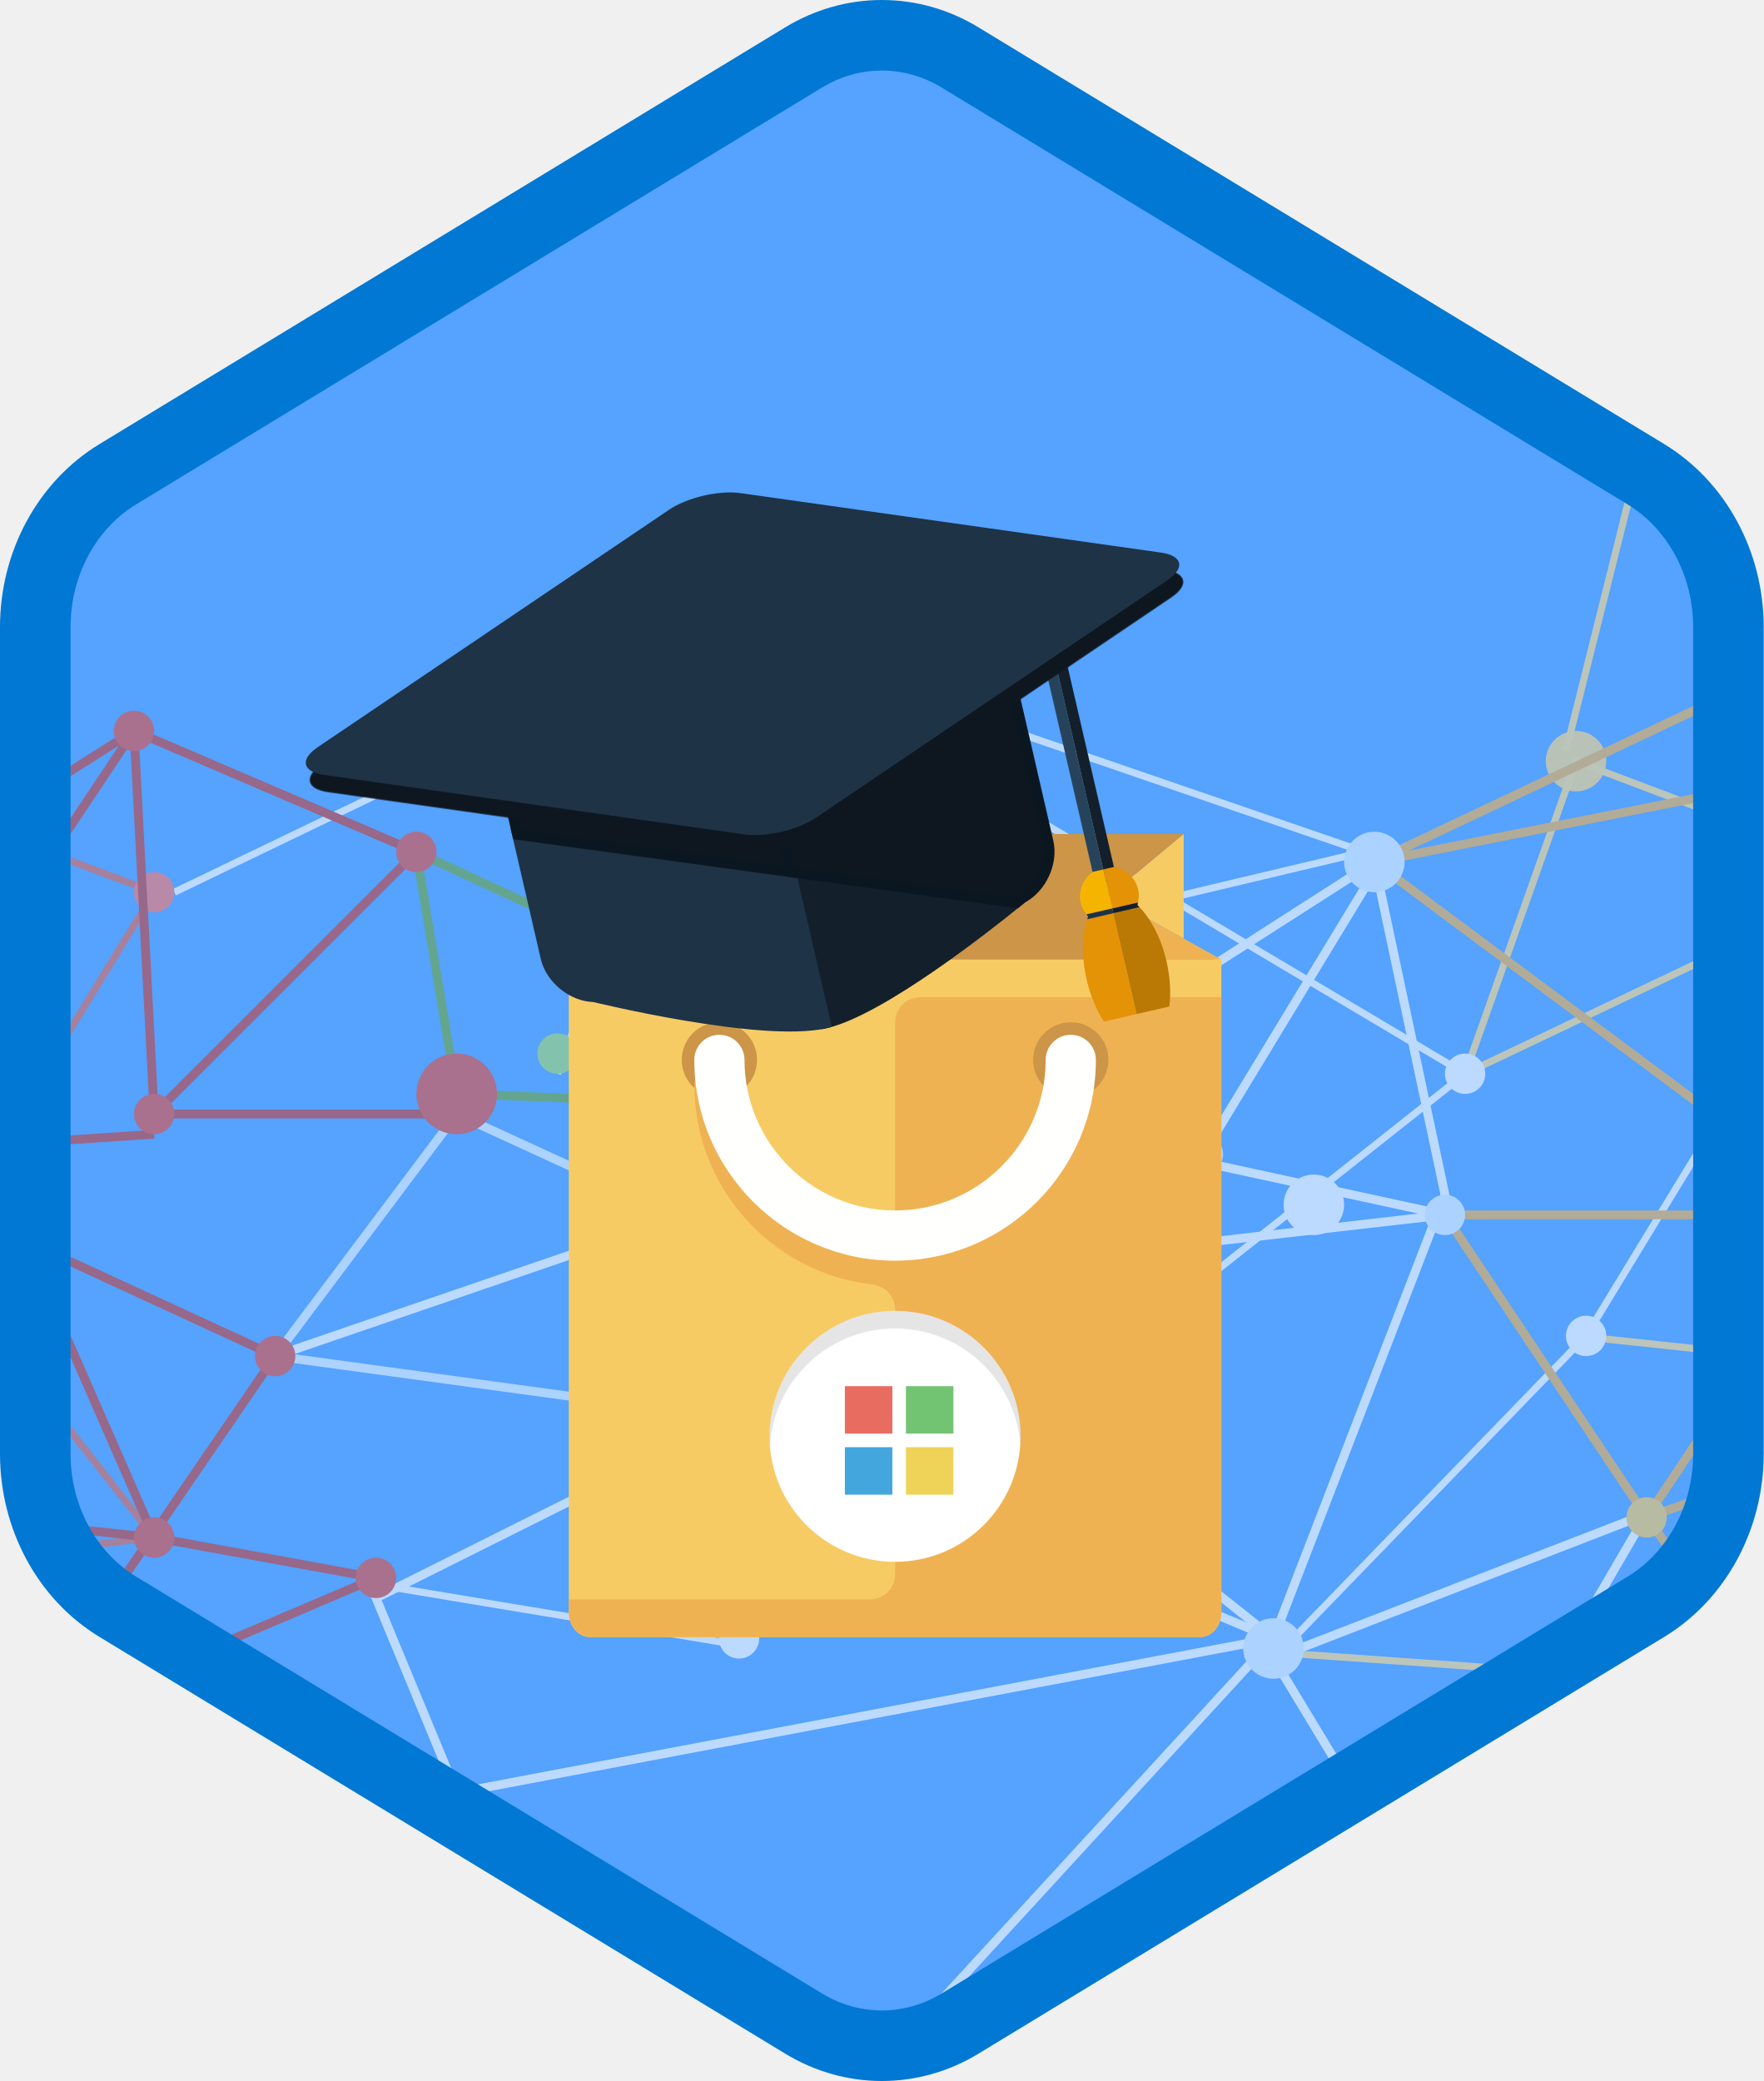
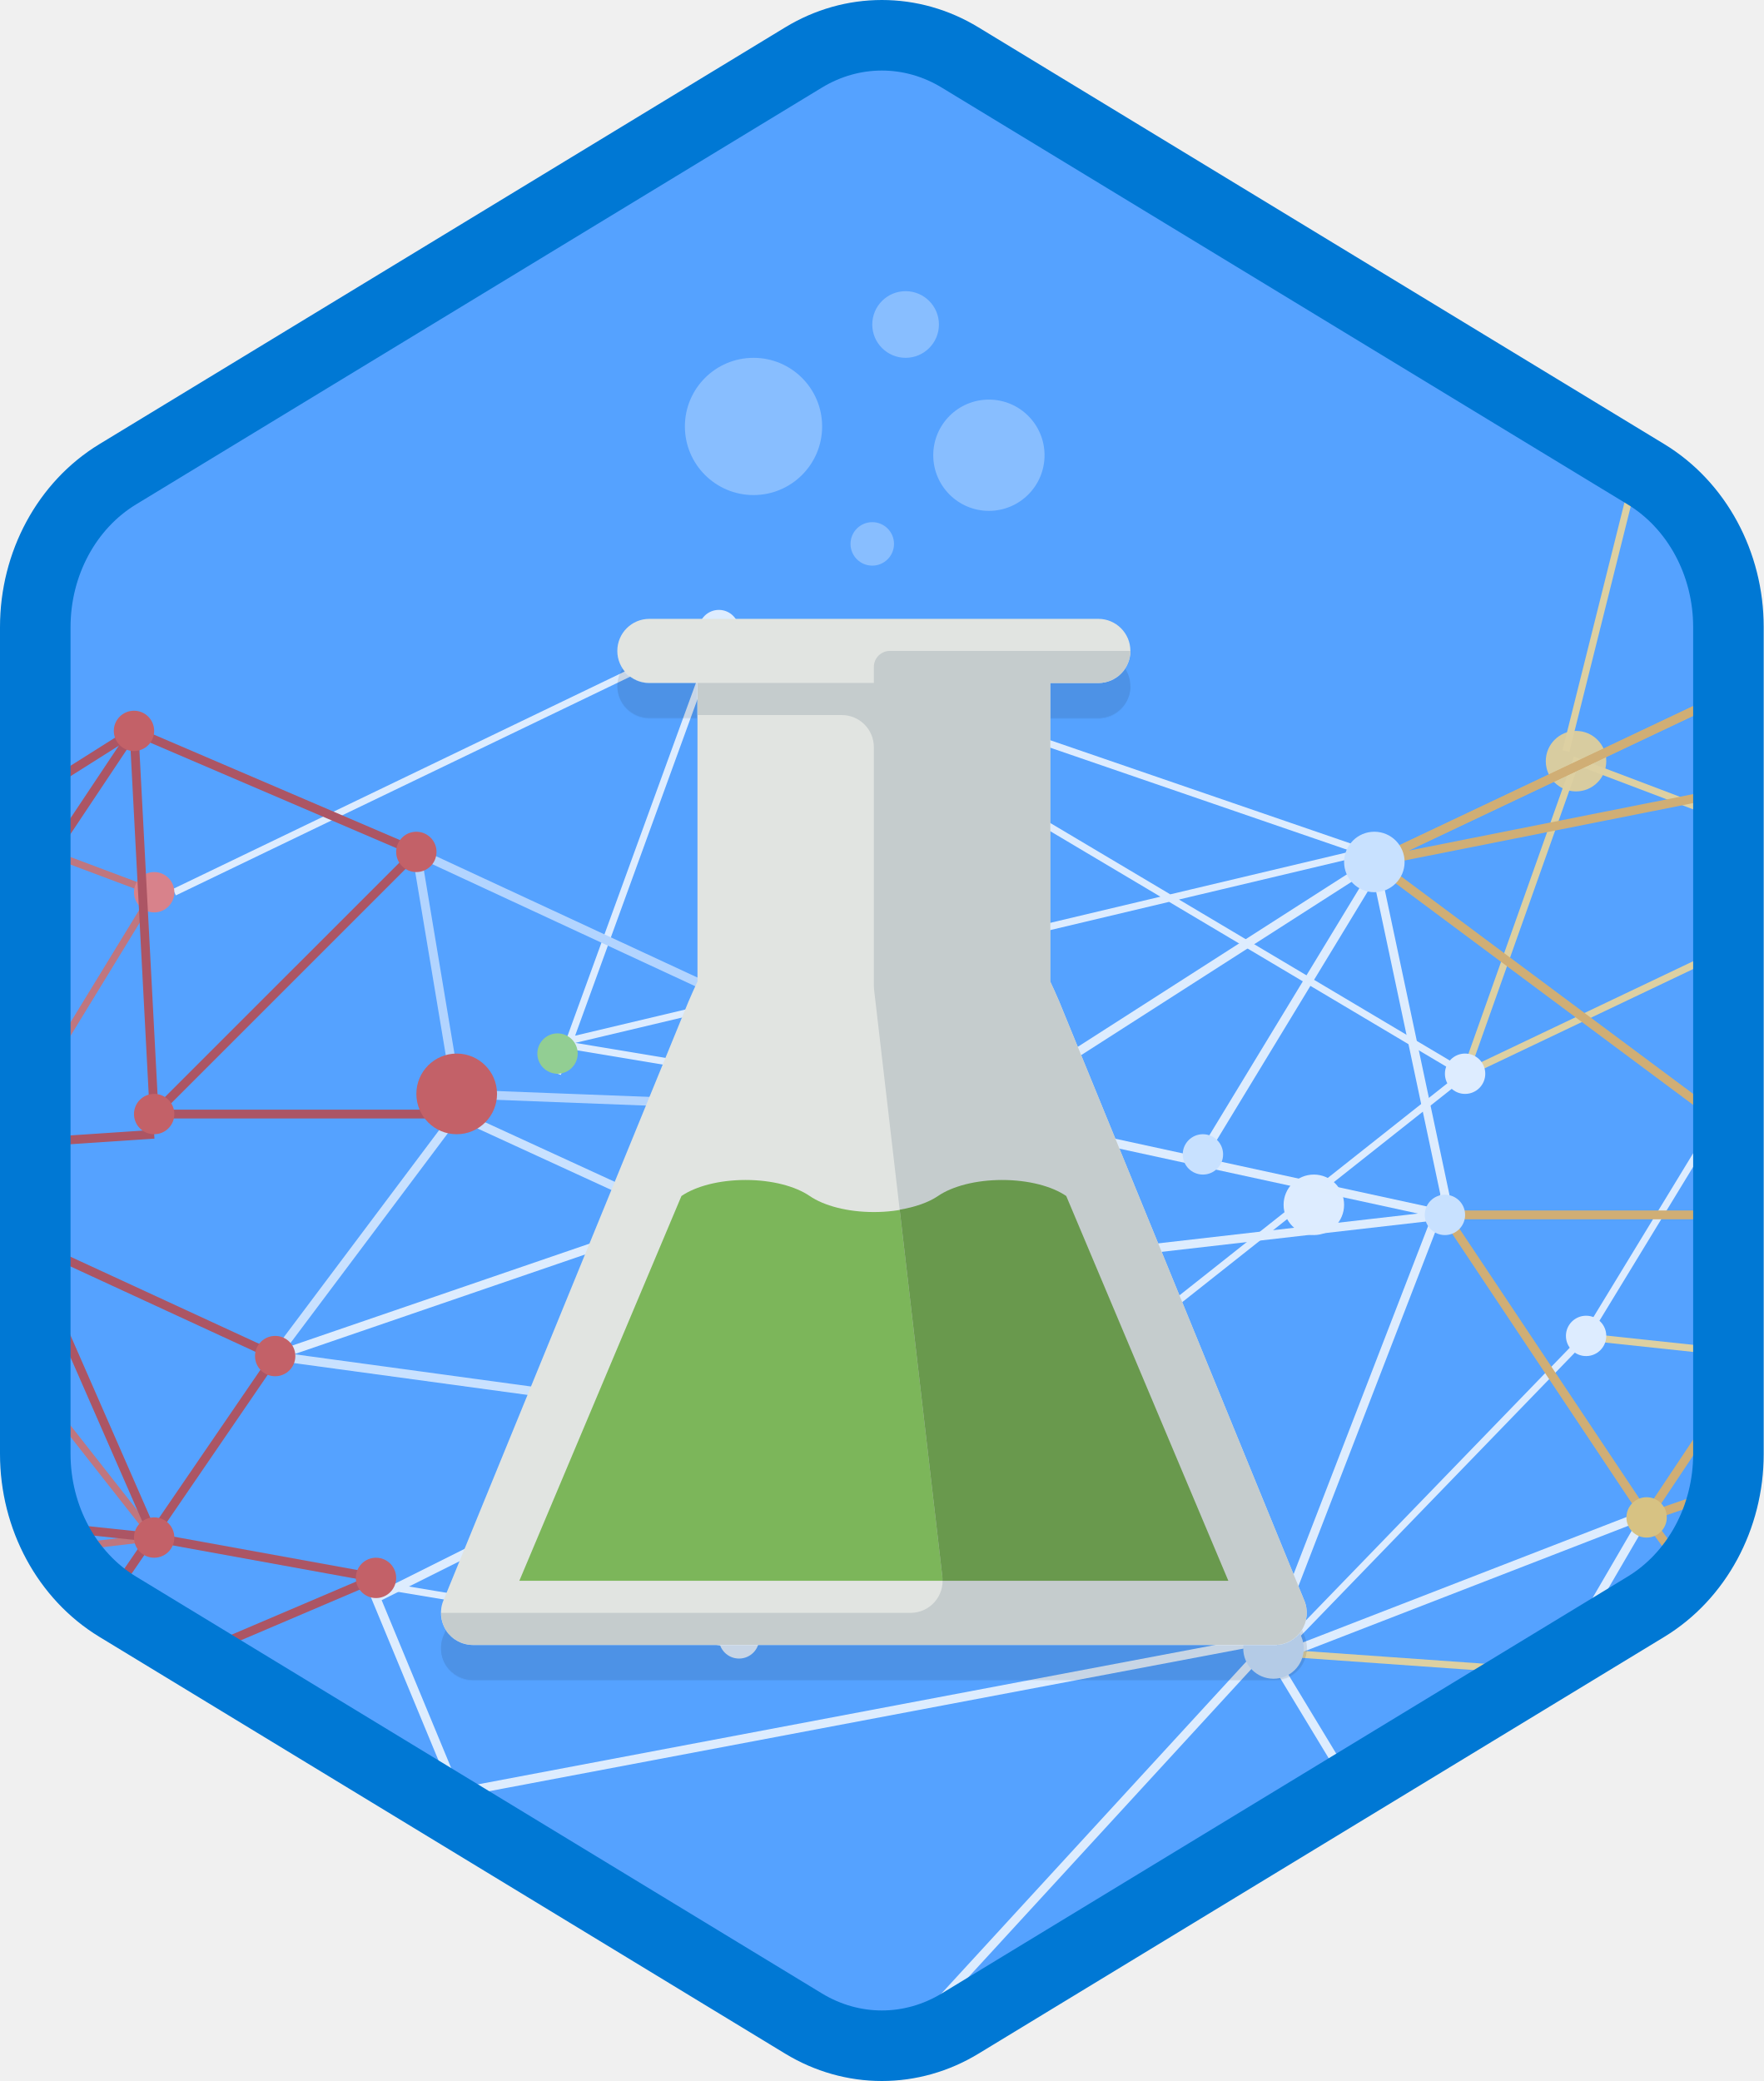
<svg xmlns="http://www.w3.org/2000/svg" xmlns:xlink="http://www.w3.org/1999/xlink" width="100px" height="118px" viewBox="0 0 100 118" version="1.1">
  <defs>
    <path d="M42.742,1.497 C44.374,0.499 46.187,0 48,0 C49.813,0 51.627,0.499 53.256,1.497 L90.591,24.332 C93.933,26.377 96,30.203 96,34.353 L96,79.647 C96,83.795 93.933,87.624 90.591,89.668 L53.256,112.505 C51.627,113.501 49.813,114 48,114 C46.187,114 44.374,113.501 42.742,112.505 L5.409,89.668 C2.066,87.624 0,83.795 0,79.647 L0,34.353 C0,30.203 2.066,26.377 5.409,24.332 L42.742,1.497 Z" id="path-1" />
-     <circle id="path-3" cx="7.115" cy="7.115" r="7.115" />
-     <filter x="-3.5%" y="-3.5%" width="107.0%" height="107.0%" filterUnits="objectBoundingBox" id="filter-4">
-       <feOffset dx="0" dy="1" in="SourceAlpha" result="shadowOffsetInner1" />
-       <feComposite in="shadowOffsetInner1" in2="SourceAlpha" operator="arithmetic" k2="-1" k3="1" result="shadowInnerInner1" />
-       <feColorMatrix values="0 0 0 0 0   0 0 0 0 0   0 0 0 0 0  0 0 0 0.1 0" type="matrix" in="shadowInnerInner1" />
-     </filter>
-     <path d="M50.011,9.352 L27.549,0.706 C26.402,0.26 24.531,0.26 23.382,0.706 L0.918,9.352 C-0.217,9.798 -0.217,10.51 0.918,10.955 L23.382,19.601 C24.531,20.046 26.402,20.046 27.549,19.601 L50.011,10.955 C51.157,10.51 51.157,9.798 50.011,9.352" id="path-5" />
-     <filter x="-1.0%" y="-2.6%" width="102.0%" height="110.2%" filterUnits="objectBoundingBox" id="filter-6">
-       <feOffset dx="0" dy="1" in="SourceAlpha" result="shadowOffsetOuter1" />
-       <feColorMatrix values="0 0 0 0 0.055   0 0 0 0 0.09   0 0 0 0 0.122  0 0 0 1 0" type="matrix" in="shadowOffsetOuter1" />
+     <filter x="-8.0%" y="-6.9%" width="116.0%" height="115.2%" filterUnits="objectBoundingBox" id="filter-3">
+       <feOffset dx="0" dy="2" in="SourceAlpha" result="shadowOffsetOuter1" />
+       <feColorMatrix values="0 0 0 0 0   0 0 0 0 0   0 0 0 0 0  0 0 0 0.098 0" type="matrix" in="shadowOffsetOuter1" result="shadowMatrixOuter1" />
+       <feMerge>
+         <feMergeNode in="shadowMatrixOuter1" />
+         <feMergeNode in="SourceGraphic" />
+       </feMerge>
    </filter>
  </defs>
  <g id="Badges" stroke="none" stroke-width="1" fill="none" fill-rule="evenodd">
-     <g id="AI-Business-School-for-retail" transform="translate(-50, -50)">
-       <g id="AI-Business-School-for-retail/ai-business-school-for-retail" transform="translate(50, 50)">
+     <g id="AI-and-Machine-Learning-Crash-Course" transform="translate(-50, -50)">
+       <g id="AI-and-Machine-Learning-Crash-Course/ai-and-machine-learning-crash-course" transform="translate(50, 50)">
        <g id="Mask" transform="translate(2, 2)">
          <mask id="mask-2" fill="white">
            <use xlink:href="#path-1" />
          </mask>
          <use id="Trophy-1" fill="#55A2FF" xlink:href="#path-1" />
-           <g id="AI---network" opacity="0.604" mask="url(#mask-2)">
+           <g id="AI---network" opacity="0.8" mask="url(#mask-2)">
            <g transform="translate(-39, 12)">
              <g id="yellow-under" stroke="none" stroke-width="1" fill="none" fill-rule="evenodd" transform="translate(110.0637, 0)">
                <circle id="Oval" fill="#F9D788" cx="16.295" cy="29.16" r="1.715" />
                <circle id="Oval" fill="#F9D788" cx="20.297" cy="81.19" r="1.144" />
                <circle id="Oval" fill="#F9D788" cx="22.584" cy="1.144" r="1.144" />
                <polyline id="Path-184" stroke="#FFDC8B" stroke-width="0.4" points="14.58 86.907 20.297 81.19 2.25347004e-15 79.754" />
                <polyline id="Path-185" stroke="#FFDC8B" stroke-width="0.4" points="50.029 85.764 59.177 66.324 16.295 61.75" />
                <polyline id="Path-187" stroke="#FFDC8B" stroke-width="0.4" points="15.723 28.588 22.584 1.144 32.876 35.449 16.295 29.16 10.006 46.884 34.02 35.449" />
-                 <path d="M108.887,24.014 L22.584,1.144" id="Path-188" stroke="#FFDC8B" stroke-width="0.4" />
+                 <line x1="108.887" y1="24.014" x2="22.584" y2="1.144" id="Path-188" stroke="#FFDC8B" stroke-width="0.4" />
                <polyline id="Path-191" stroke="#FFDC8B" stroke-width="0.4" points="50.601 85.764 21.441 81.19 59.177 66.324" />
              </g>
              <g id="green-under" stroke="none" stroke-width="1" fill="none" fill-rule="evenodd" transform="translate(46.88426, 20.58333)">
                <polyline id="Path-181" stroke="#FFFFFF" stroke-width="0.4" points="0 16.009 30.875 1.144 73.185 26.301 45.741 48.028 37.164 37.736 45.741 28.588 21.727 24.586 67.468 13.722 30.875 1.144 21.727 26.301" />
                <polyline id="Path-182" stroke="#FFFFFF" stroke-width="0.4" points="12.579 55.461 32.019 58.696 45.741 48.028" />
                <polyline id="Path-183" stroke="#FFFFFF" stroke-width="0.4" points="62.894 58.891 80.046 41.167 96.056 14.866" />
                <circle id="Oval" fill="#A1D978" cx="21.727" cy="25.157" r="1.144" />
                <circle id="Oval" fill="#A1D978" cx="45.741" cy="48.028" r="1.144" />
                <circle id="Oval" fill="#FFFFFF" cx="64.609" cy="33.734" r="1.715" />
                <circle id="Oval" fill="#FFFFFF" cx="73.185" cy="26.301" r="1.144" />
                <circle id="Oval" fill="#FFFFFF" cx="80.046" cy="41.167" r="1.144" />
                <circle id="Oval" fill="#FFFFFF" cx="32.019" cy="58.319" r="1.144" />
                <circle id="Oval" fill="#FFFFFF" cx="30.875" cy="1.144" r="1.144" />
              </g>
              <g id="red-under-" stroke="none" stroke-width="1" fill="none" fill-rule="evenodd" transform="translate(0, 18.2963)">
                <polyline id="Path-177" stroke="#D96B5F" stroke-width="0.4" points="0 53.551 16.581 57.748 2.287 34.306 33.203 38.722 33.162 38.88 45.741 18.296 0 1.123" />
                <polyline id="Path-180" stroke="#D96B5F" stroke-width="0.4" points="16.581 57.176 33.162 38.88 45.741 54.889 16.581 58.319" />
                <circle id="Oval" fill="#F97B6E" cx="45.741" cy="18.296" r="1.144" />
              </g>
              <polyline id="Path-151" stroke="#C2423D" stroke-width="0.5" fill="none" points="24.014 70.898 37.736 56.032 28.588 51.458 22.87 41.167 44.597 27.444 45.741 49.171" />
              <polygon id="Path-152" stroke="#C2423D" stroke-width="0.5" fill="none" points="37.736 84.62 52.602 62.894 37.736 56.032 24.014 70.898" />
              <polyline id="Path-153" stroke="#C2423D" stroke-width="0.5" fill="none" points="29.731 87.661 58.319 75.472 45.741 73.185 24.014 70.898 38.308 56.032" />
-               <path d="M37.736,54.889 L45.741,73.185" id="Path-154" stroke="#C2423D" stroke-width="0.5" fill="none" />
-               <path d="M28.588,51.458 L44.597,27.444" id="Path-155" stroke="#C2423D" stroke-width="0.5" fill="none" />
-               <path d="M45.741,50.315 L28.588,51.458" id="Path-156" stroke="#C2423D" stroke-width="0.5" fill="none" />
-               <path d="M60.606,34.306 L44.597,27.444" id="Path-158" stroke="#C2423D" stroke-width="0.5" fill="none" />
+               <line x1="37.736" y1="54.889" x2="45.741" y2="73.185" id="Path-154" stroke="#C2423D" stroke-width="0.5" fill="none" />
+               <line x1="28.588" y1="51.458" x2="44.597" y2="27.444" id="Path-155" stroke="#C2423D" stroke-width="0.5" fill="none" />
+               <line x1="45.741" y1="50.315" x2="28.588" y2="51.458" id="Path-156" stroke="#C2423D" stroke-width="0.5" fill="none" />
+               <line x1="60.606" y1="34.306" x2="44.597" y2="27.444" id="Path-158" stroke="#C2423D" stroke-width="0.5" fill="none" />
              <polyline id="Path-159" stroke="#C2423D" stroke-width="0.5" fill="none" points="60.606 34.306 45.741 49.171 62.894 49.171" />
-               <polygon id="Path-160" stroke="#6EA846" stroke-width="0.5" fill="none" points="92.625 49.171 60.606 34.306 62.894 48.028" />
+               <polygon id="Path-160" stroke="#C9E1FF" stroke-width="0.5" fill="none" points="92.625 49.171 60.606 34.306 62.894 48.028" />
              <polygon id="Path-161" stroke="#E5F1FF" stroke-width="0.5" fill="none" points="52.602 62.894 62.894 49.171 84.049 58.891 77.759 66.324" />
              <polyline id="Path-162" stroke="#FFFFFE" stroke-width="0.5" fill="none" points="52.602 62.894 92.625 49.171 114.924 34.877 118.926 53.745 109.206 78.903 84.049 58.891 77.759 66.324" />
              <polygon id="Path-163" stroke="#FFFFFE" stroke-width="0.5" fill="none" points="88 102 109.206 78.903 62.894 87.661 58.319 76.616 78.903 66.324 109.206 78.903" />
              <polygon id="Path-164" stroke="#FFFFFE" stroke-width="0.5" fill="none" points="118.926 54.889 84.049 58.891 92.625 49.171" />
-               <path d="M114.924,35.449 L105.204,51.458" id="Path-165" stroke="#FFFFFE" stroke-width="0.5" fill="none" />
+               <line x1="114.924" y1="35.449" x2="105.204" y2="51.458" id="Path-165" stroke="#FFFFFE" stroke-width="0.5" fill="none" />
              <polyline id="Path-166" stroke="#EFB252" stroke-width="0.5" fill="none" points="147.514 19.44 114.924 34.877 141.796 54.889 160.664 26.301" />
              <polygon id="Path-167" stroke="#EFB252" stroke-width="0.5" fill="none" points="147.514 19.44 160.95 25.729 114.924 34.877 143.83 21.185" />
              <polygon id="Path-168" stroke="#EFB252" stroke-width="0.5" fill="none" points="118.926 54.889 141.796 54.889 130.361 72.042" />
              <polyline id="Path-169" stroke="#FFFFFE" stroke-width="0.5" fill="none" points="126.931 99.492 116.639 92.323 109.206 80.046 130.361 71.847 120.212 89.253 140.653 87.661" />
              <polyline id="Path-170" stroke="#EFB252" stroke-width="0.5" fill="none" points="189.824 51.458 130.361 72.042 141.796 87.661" />
              <circle id="Oval" stroke="none" fill="#DF5142" fill-rule="evenodd" cx="37.736" cy="56.032" r="1.144" />
              <circle id="Oval" stroke="none" fill="#DF5142" fill-rule="evenodd" cx="45.741" cy="49.171" r="1.144" />
              <circle id="Oval" stroke="none" fill="#DF5142" fill-rule="evenodd" cx="44.597" cy="27.444" r="1.144" />
              <circle id="Oval" stroke="none" fill="#DF5142" fill-rule="evenodd" cx="45.741" cy="73.185" r="1.144" />
              <circle id="Oval" stroke="none" fill="#DF5142" fill-rule="evenodd" cx="52.602" cy="62.894" r="1.144" />
              <circle id="Oval" stroke="none" fill="#DF5142" fill-rule="evenodd" cx="60.606" cy="34.306" r="1.144" />
              <circle id="Oval" stroke="none" fill="#DF5142" fill-rule="evenodd" cx="62.894" cy="48.028" r="2.287" />
              <circle id="Oval" stroke="none" fill="#87BF5F" fill-rule="evenodd" cx="77.759" cy="66.324" r="1.144" />
              <circle id="Oval" stroke="none" fill="#DF5142" fill-rule="evenodd" cx="37.736" cy="84.62" r="1.144" />
              <circle id="Oval" stroke="none" fill="#DF5142" fill-rule="evenodd" cx="58.319" cy="75.472" r="1.144" />
              <circle id="Oval" stroke="none" fill="#87BF5F" fill-rule="evenodd" cx="84.049" cy="58.891" r="1.715" />
              <circle id="Oval" stroke="none" fill="#87BF5F" fill-rule="evenodd" cx="92.625" cy="49.171" r="1.144" />
              <circle id="Oval" stroke="none" fill="#E5F1FF" fill-rule="evenodd" cx="105.204" cy="51.458" r="1.144" />
              <circle id="Oval" stroke="none" fill="#E5F1FF" fill-rule="evenodd" cx="118.926" cy="54.889" r="1.144" />
              <circle id="Oval" stroke="none" fill="#E5F1FF" fill-rule="evenodd" cx="109.206" cy="79.475" r="1.715" />
              <circle id="Oval" stroke="none" fill="#F7CB64" fill-rule="evenodd" cx="130.361" cy="72.042" r="1.144" />
              <circle id="Oval" stroke="none" fill="#E5F1FF" fill-rule="evenodd" cx="114.924" cy="34.877" r="1.715" />
            </g>
          </g>
-           <g id="Group-2" mask="url(#mask-2)">
-             <g transform="translate(30.25027, 45.29147)">
-               <g id="Bag">
-                 <polyline id="Fill-763" fill="#F7CB64" points="6.404 3.558 2.135 0 2.135 5.927 6.404 3.558" />
-                 <polyline id="Fill-764" fill="#EFB252" points="6.404 7.115 0 7.115 6.404 3.558 6.404 7.115" />
-                 <polyline id="Fill-765" fill="#CC9547" points="30.596 0 2.135 0 6.404 3.558 6.404 7.115 30.596 7.115 30.596 3.558 34.865 0 30.596 0" />
-                 <polyline id="Fill-766" fill="#F7CB64" points="30.596 3.558 34.865 0 34.865 5.927 30.596 3.558" />
-                 <polyline id="Fill-767" fill="#EFB252" points="30.596 7.115 37 7.115 30.596 3.558 30.596 7.115" />
-                 <path d="M0,7.115 L0,44.13 C0,44.827 0.453,45.538 1.236,45.538 L35.764,45.538 C36.547,45.538 37,44.827 37,44.13 L37,7.115 L0,7.115" id="Fill-768" fill="#F7CB64" />
-                 <path d="M10.673,12.808 C10.673,13.989 9.717,14.942 8.538,14.942 C7.359,14.942 6.404,13.989 6.404,12.808 C6.404,11.627 7.359,10.673 8.538,10.673 C9.717,10.673 10.673,11.627 10.673,12.808" id="Fill-769" fill="#CC9547" />
-                 <path d="M18.5,10.673 L18.5,24.192 C12.579,24.192 7.705,19.646 7.169,13.868 C7.137,13.982 7.115,14.103 7.115,14.231 C7.115,20.065 11.533,24.897 17.201,25.544 C17.934,25.622 18.5,26.22 18.5,26.96 L18.5,41.981 C18.5,42.763 17.863,43.404 17.077,43.404 L0,43.404 L0,44.13 C0,44.827 0.453,45.538 1.236,45.538 L35.764,45.538 C36.547,45.538 37,44.827 37,44.13 L37,9.25 L19.923,9.25 C19.137,9.25 18.5,9.89 18.5,10.673" id="Fill-770" fill="#EFB252" />
-                 <path d="M30.596,12.808 C30.596,13.989 29.641,14.942 28.462,14.942 C27.283,14.942 26.327,13.989 26.327,12.808 C26.327,11.627 27.283,10.673 28.462,10.673 C29.641,10.673 30.596,11.627 30.596,12.808" id="Fill-771" fill="#CC9547" />
-                 <path d="M18.5,24.192 C12.223,24.192 7.115,19.083 7.115,12.808 C7.115,12.025 7.753,11.385 8.538,11.385 C9.324,11.385 9.962,12.025 9.962,12.808 C9.962,17.518 13.792,21.346 18.5,21.346 C23.208,21.346 27.038,17.518 27.038,12.808 C27.038,12.025 27.675,11.385 28.462,11.385 C29.247,11.385 29.885,12.025 29.885,12.808 C29.885,19.083 24.777,24.192 18.5,24.192" id="Fill-772" fill="#FFFFFE" />
+           <g id="Chemestry" mask="url(#mask-2)">
+             <g transform="translate(23, 14)">
+               <g id="Group-3" filter="url(#filter-3)" transform="translate(0, 19.09091)">
+                 <path d="M48.94,55.636 L35.059,21.706 C34.869,21.271 34.704,20.891 34.546,20.565 L34.546,3.636 L37.274,3.636 C38.277,3.636 39.092,2.822 39.092,1.818 C39.092,0.814 38.277,0 37.274,0 L11.819,0 C10.815,0 10.001,0.814 10.001,1.818 C10.001,2.822 10.815,3.636 11.819,3.636 L14.546,3.636 L14.546,20.565 C14.389,20.891 14.223,21.271 14.034,21.706 L0.152,55.636 C-0.093,56.198 -0.038,56.846 0.298,57.36 C0.634,57.873 1.206,58.182 1.819,58.182 L47.274,58.182 C47.886,58.182 48.459,57.873 48.795,57.36 C49.13,56.846 49.185,56.198 48.94,55.636" id="Fill-103" fill="#E1E4E1" />
+                 <path d="M28.183,32.727 C28.985,32.178 30.313,31.818 31.819,31.818 C33.325,31.818 34.655,32.178 35.455,32.727 L44.646,54.545 L4.446,54.545 L13.637,32.727 C14.439,32.178 15.767,31.818 17.274,31.818 C18.78,31.818 20.109,32.178 20.91,32.727 C21.712,33.276 23.04,33.636 24.546,33.636 C26.053,33.636 27.382,33.276 28.183,32.727" id="Fill-104" fill="#7CB65A" />
+                 <path d="M48.94,55.636 L35.059,21.706 C34.869,21.271 34.704,20.891 34.546,20.565 L34.546,3.636 L37.274,3.636 C38.277,3.636 39.092,2.822 39.092,1.818 L25.455,1.818 C24.954,1.818 24.546,2.225 24.546,2.727 L24.546,3.636 L14.546,3.636 L14.546,5.455 L22.728,5.455 C23.732,5.455 24.546,6.268 24.546,7.273 L24.546,20.804 C24.546,20.874 24.55,20.944 24.558,21.014 L28.433,54.335 C28.559,55.415 27.715,56.364 26.627,56.364 L0.014,56.364 C0.014,56.713 0.102,57.059 0.298,57.36 C0.634,57.873 1.206,58.182 1.819,58.182 L47.274,58.182 C47.886,58.182 48.459,57.873 48.795,57.36 C49.13,56.846 49.185,56.198 48.94,55.636" id="Fill-107" fill="#C5CCCD" />
+                 <path d="M31.819,31.818 C30.313,31.818 28.985,32.178 28.183,32.727 C27.657,33.087 26.891,33.354 26.011,33.503 L28.433,54.335 C28.442,54.406 28.435,54.475 28.435,54.545 L44.646,54.545 L35.455,32.727 C34.655,32.178 33.325,31.818 31.819,31.818" id="Fill-108" fill="#69994E" />
              </g>
-               <g id="Microsoft" transform="translate(11.38462, 27.03846)">
-                 <g id="Oval" fill-rule="nonzero">
-                   <use fill="#FFFFFF" xlink:href="#path-3" />
-                   <use fill="black" fill-opacity="1" filter="url(#filter-4)" xlink:href="#path-3" />
-                 </g>
-                 <g id="microsoft" transform="translate(4.269231, 4.269231)" fill-rule="nonzero">
-                   <rect id="Rectangle-path" fill="#E86C60" x="0" y="0" width="2.692" height="2.692" />
-                   <polygon id="Rectangle-path" fill="#72C472" points="3.462 0 6.154 0 6.154 2.692 3.462 2.692" />
-                   <polygon id="Rectangle-path" fill="#43A6DD" points="0 3.462 2.692 3.462 2.692 6.154 0 6.154" />
-                   <polygon id="Rectangle-path" fill="#EFD358" points="3.462 3.462 6.154 3.462 6.154 6.154 3.462 6.154" />
-                 </g>
-               </g>
-             </g>
-           </g>
-           <g id="Graduate" mask="url(#mask-2)">
-             <g transform="translate(41.75028, 42.64563) rotate(-13) translate(-41.75028, -42.64563) translate(16.25027, 25.29147)">
-               <path d="M25.47,22.268 L25.47,31.064 C25.47,31.064 25.47,31.064 25.476,31.064 C28.72,31.064 35.808,27.697 37.534,26.853 L25.47,22.268" id="Fill-84" stroke="#13202B" stroke-width="0.6" fill="#13202B" fill-rule="evenodd" />
-               <path d="M10.858,23.889 C10.858,25.113 11.827,26.36 13.02,26.661 C13.02,26.661 21.755,31.062 25.464,31.062 C25.465,31.062 25.469,31.062 25.469,31.062 L25.469,22.268 L10.858,16.716 L10.858,23.889" id="Fill-81" stroke="#1E3346" stroke-width="0.6" fill="#1E3346" fill-rule="evenodd" />
-               <path d="M25.469,21.868 L25.469,19.935 C24.714,19.935 23.957,19.824 23.382,19.601 L10.858,14.783 L10.858,16.716 L25.469,22.268 L25.469,21.868" id="Fill-82" stroke="#0B1720" stroke-width="0.6" fill="#0E171F" fill-rule="evenodd" />
-               <path d="M37.919,26.663 C39.113,26.358 40.082,25.112 40.082,23.886 L40.082,14.78 L27.554,19.598 C26.983,19.824 26.226,19.936 25.47,19.936 L25.47,22.268 L37.534,26.853 C37.781,26.732 37.919,26.663 37.919,26.663" id="Fill-83" stroke="#0B1720" stroke-width="0.6" fill="#0E171F" fill-rule="evenodd" />
-               <path d="M26.941,9.951 C26.941,10.484 26.225,10.918 25.343,10.918 C24.459,10.918 23.745,10.484 23.745,9.951 C23.745,9.416 24.459,8.984 25.343,8.984 C26.225,8.984 26.941,9.416 26.941,9.951" id="Fill-85" stroke="none" fill="#0E171F" fill-rule="evenodd" />
-               <path d="M42.773,13.524 L43.394,13.02 L25.569,9.31 C25.229,9.238 24.903,9.455 24.835,9.79 L42.773,13.495 L42.773,13.524" id="Fill-86" stroke="none" fill="#27435C" fill-rule="evenodd" />
-               <path d="M42.773,13.524 L42.773,26.819 C43.115,26.819 43.394,26.541 43.394,26.199 L43.394,13.02 L42.773,13.524" id="Fill-87" stroke="none" fill="#13202B" fill-rule="evenodd" />
-               <path d="M42.152,14.029 L42.152,26.199 C42.152,26.541 42.429,26.819 42.773,26.819 L42.773,13.524 L42.152,14.029" id="Fill-88" stroke="none" fill="#27435C" fill-rule="evenodd" />
-               <path d="M42.773,13.495 L24.835,9.79 C24.763,10.126 24.978,10.453 25.316,10.523 L42.152,14.029 L42.773,13.524 L42.773,13.495" id="Fill-89" stroke="none" fill="#0E171F" fill-rule="evenodd" />
-               <path d="M41.253,28.667 C40.765,29.48 40.449,30.66 40.449,31.995 C40.449,32.943 40.606,33.814 40.87,34.535 L42.773,34.535 L42.773,28.667 L41.253,28.667" id="Fill-90" stroke="none" fill="#E49306" fill-rule="evenodd" />
-               <path d="M45.097,31.995 C45.097,30.66 44.781,29.481 44.293,28.667 L42.773,28.667 L42.773,34.535 L44.678,34.535 C44.941,33.814 45.097,32.943 45.097,31.995" id="Fill-91" stroke="none" fill="#BA7805" fill-rule="evenodd" />
-               <path d="M42.773,28.389 L44.27,28.389 C44.375,28.173 44.448,27.938 44.448,27.682 C44.448,26.962 43.993,26.355 43.355,26.118 L42.773,26.118 L42.773,28.389" id="Fill-92" stroke="none" fill="#E49306" fill-rule="evenodd" />
-               <path d="M42.773,26.118 L42.191,26.118 C41.553,26.355 41.099,26.962 41.099,27.682 C41.099,27.938 41.171,28.173 41.275,28.389 L42.773,28.389 L42.773,26.118" id="Fill-93" stroke="none" fill="#F5B400" fill-rule="evenodd" />
-               <path d="M42.773,28.667 L44.293,28.667 C44.266,28.621 44.239,28.572 44.21,28.528 C44.236,28.484 44.249,28.435 44.27,28.389 L42.773,28.389 L42.773,28.667" id="Fill-94" stroke="none" fill="#13202B" fill-rule="evenodd" />
-               <path d="M42.773,28.389 L41.275,28.389 C41.298,28.435 41.31,28.484 41.335,28.528 C41.307,28.572 41.282,28.621 41.253,28.667 L42.773,28.667 L42.773,28.389" id="Fill-95" stroke="none" fill="#1E3346" fill-rule="evenodd" />
-               <g id="Fill-80" stroke="none" fill="none">
-                 <use fill="black" fill-opacity="1" filter="url(#filter-6)" xlink:href="#path-5" />
-                 <use fill="#1E3346" fill-rule="evenodd" xlink:href="#path-5" />
+               <g id="Group-7" opacity="0.3" transform="translate(13.63636, 0)">
+                 <circle id="Oval" fill="#FFFFFF" fill-rule="nonzero" cx="4.087" cy="8.181" r="3.891" />
+                 <circle id="Oval" fill="#FFFFFF" fill-rule="nonzero" cx="17.433" cy="9.813" r="3.155" />
+                 <circle id="Oval" fill="#FFFFFF" fill-rule="nonzero" cx="12.71" cy="2.4" r="1.89" />
+                 <circle id="Oval" fill="#FFFFFF" fill-rule="nonzero" cx="10.82" cy="14.841" r="1.233" />
              </g>
            </g>
          </g>
        </g>
        <g id="Azure-Hex-Border" stroke="#0078D4" stroke-width="4">
-           <path d="M45.562,3.258 L6.673,26.894 C3.797,28.643 2,31.951 2,35.558 L2,82.442 C2,86.049 3.798,89.359 6.673,91.106 L45.561,114.742 C46.929,115.572 48.455,116 50,116 C51.546,116 53.072,115.572 54.436,114.743 L93.327,91.106 C96.202,89.358 98,86.048 98,82.442 L98,35.558 C98,31.952 96.203,28.644 93.327,26.894 L54.435,3.258 C53.072,2.428 51.546,2 50,2 C48.454,2 46.929,2.428 45.562,3.258 Z M45.562,3.258 C45.562,3.258 45.562,3.258 45.562,3.258 L45.562,3.258 L45.562,3.258 Z" />
+           <path d="M45.562,3.258 L45.562,3.258 L6.673,26.894 C3.797,28.643 2,31.951 2,35.558 L2,82.442 C2,86.049 3.798,89.359 6.673,91.106 L45.561,114.742 C46.929,115.572 48.455,116 50,116 C51.546,116 53.072,115.572 54.436,114.743 L93.327,91.106 C96.202,89.358 98,86.048 98,82.442 L98,35.558 C98,31.952 96.203,28.644 93.327,26.894 L54.435,3.258 C53.072,2.428 51.546,2 50,2 C48.454,2 46.929,2.428 45.562,3.258 Z" />
        </g>
      </g>
    </g>
  </g>
</svg>
